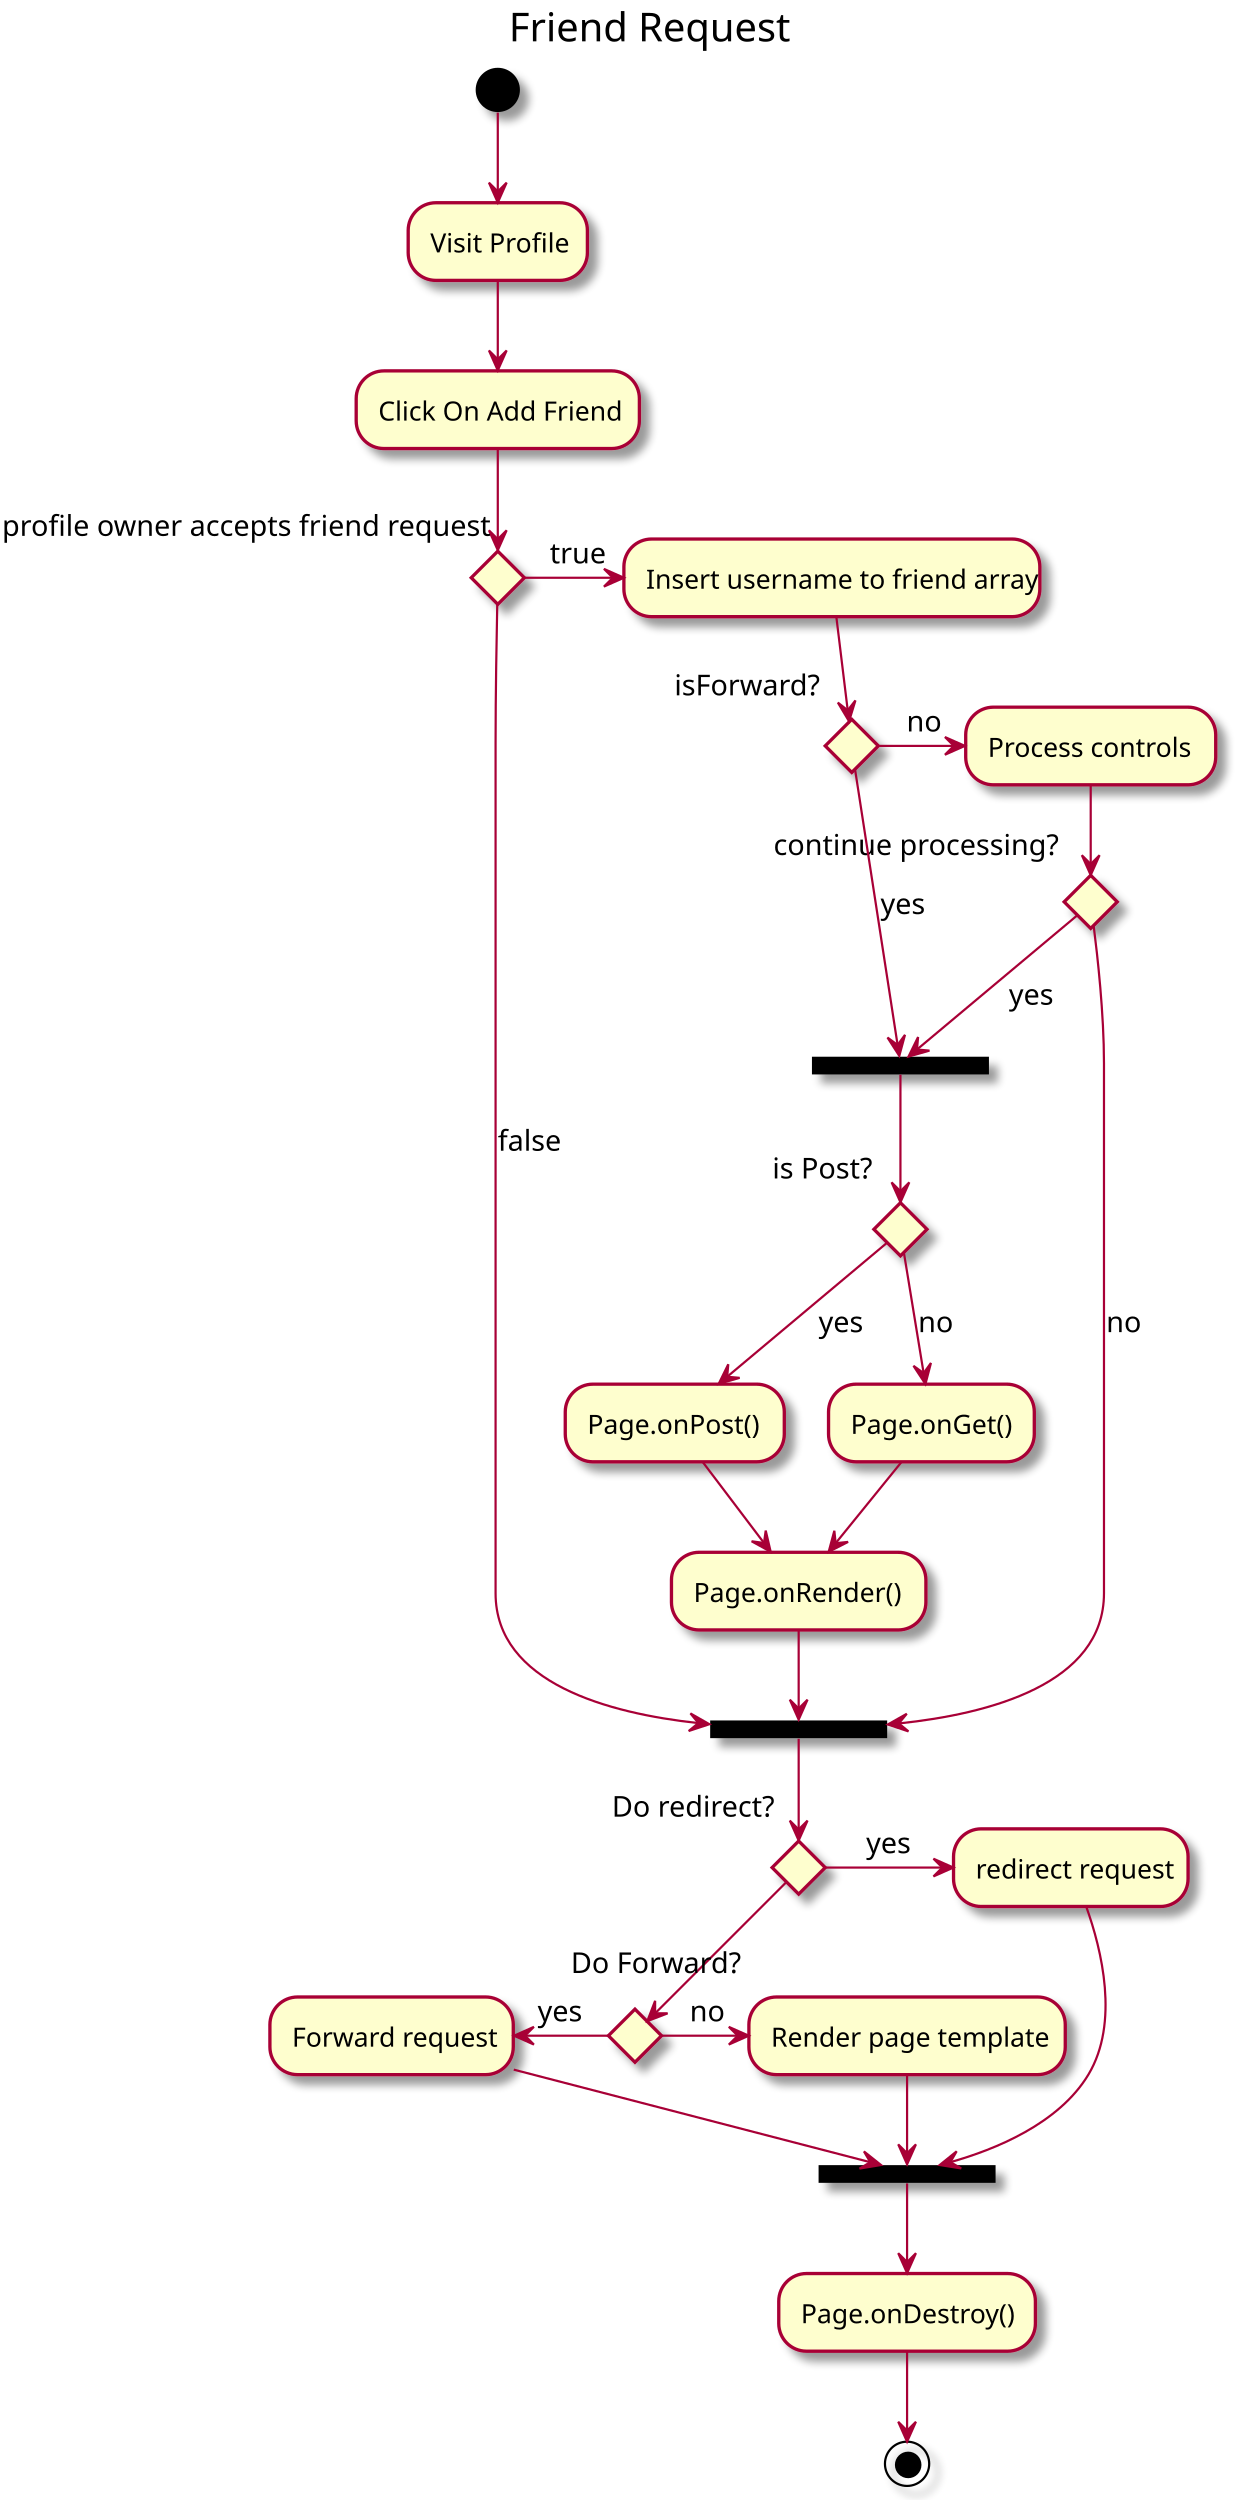
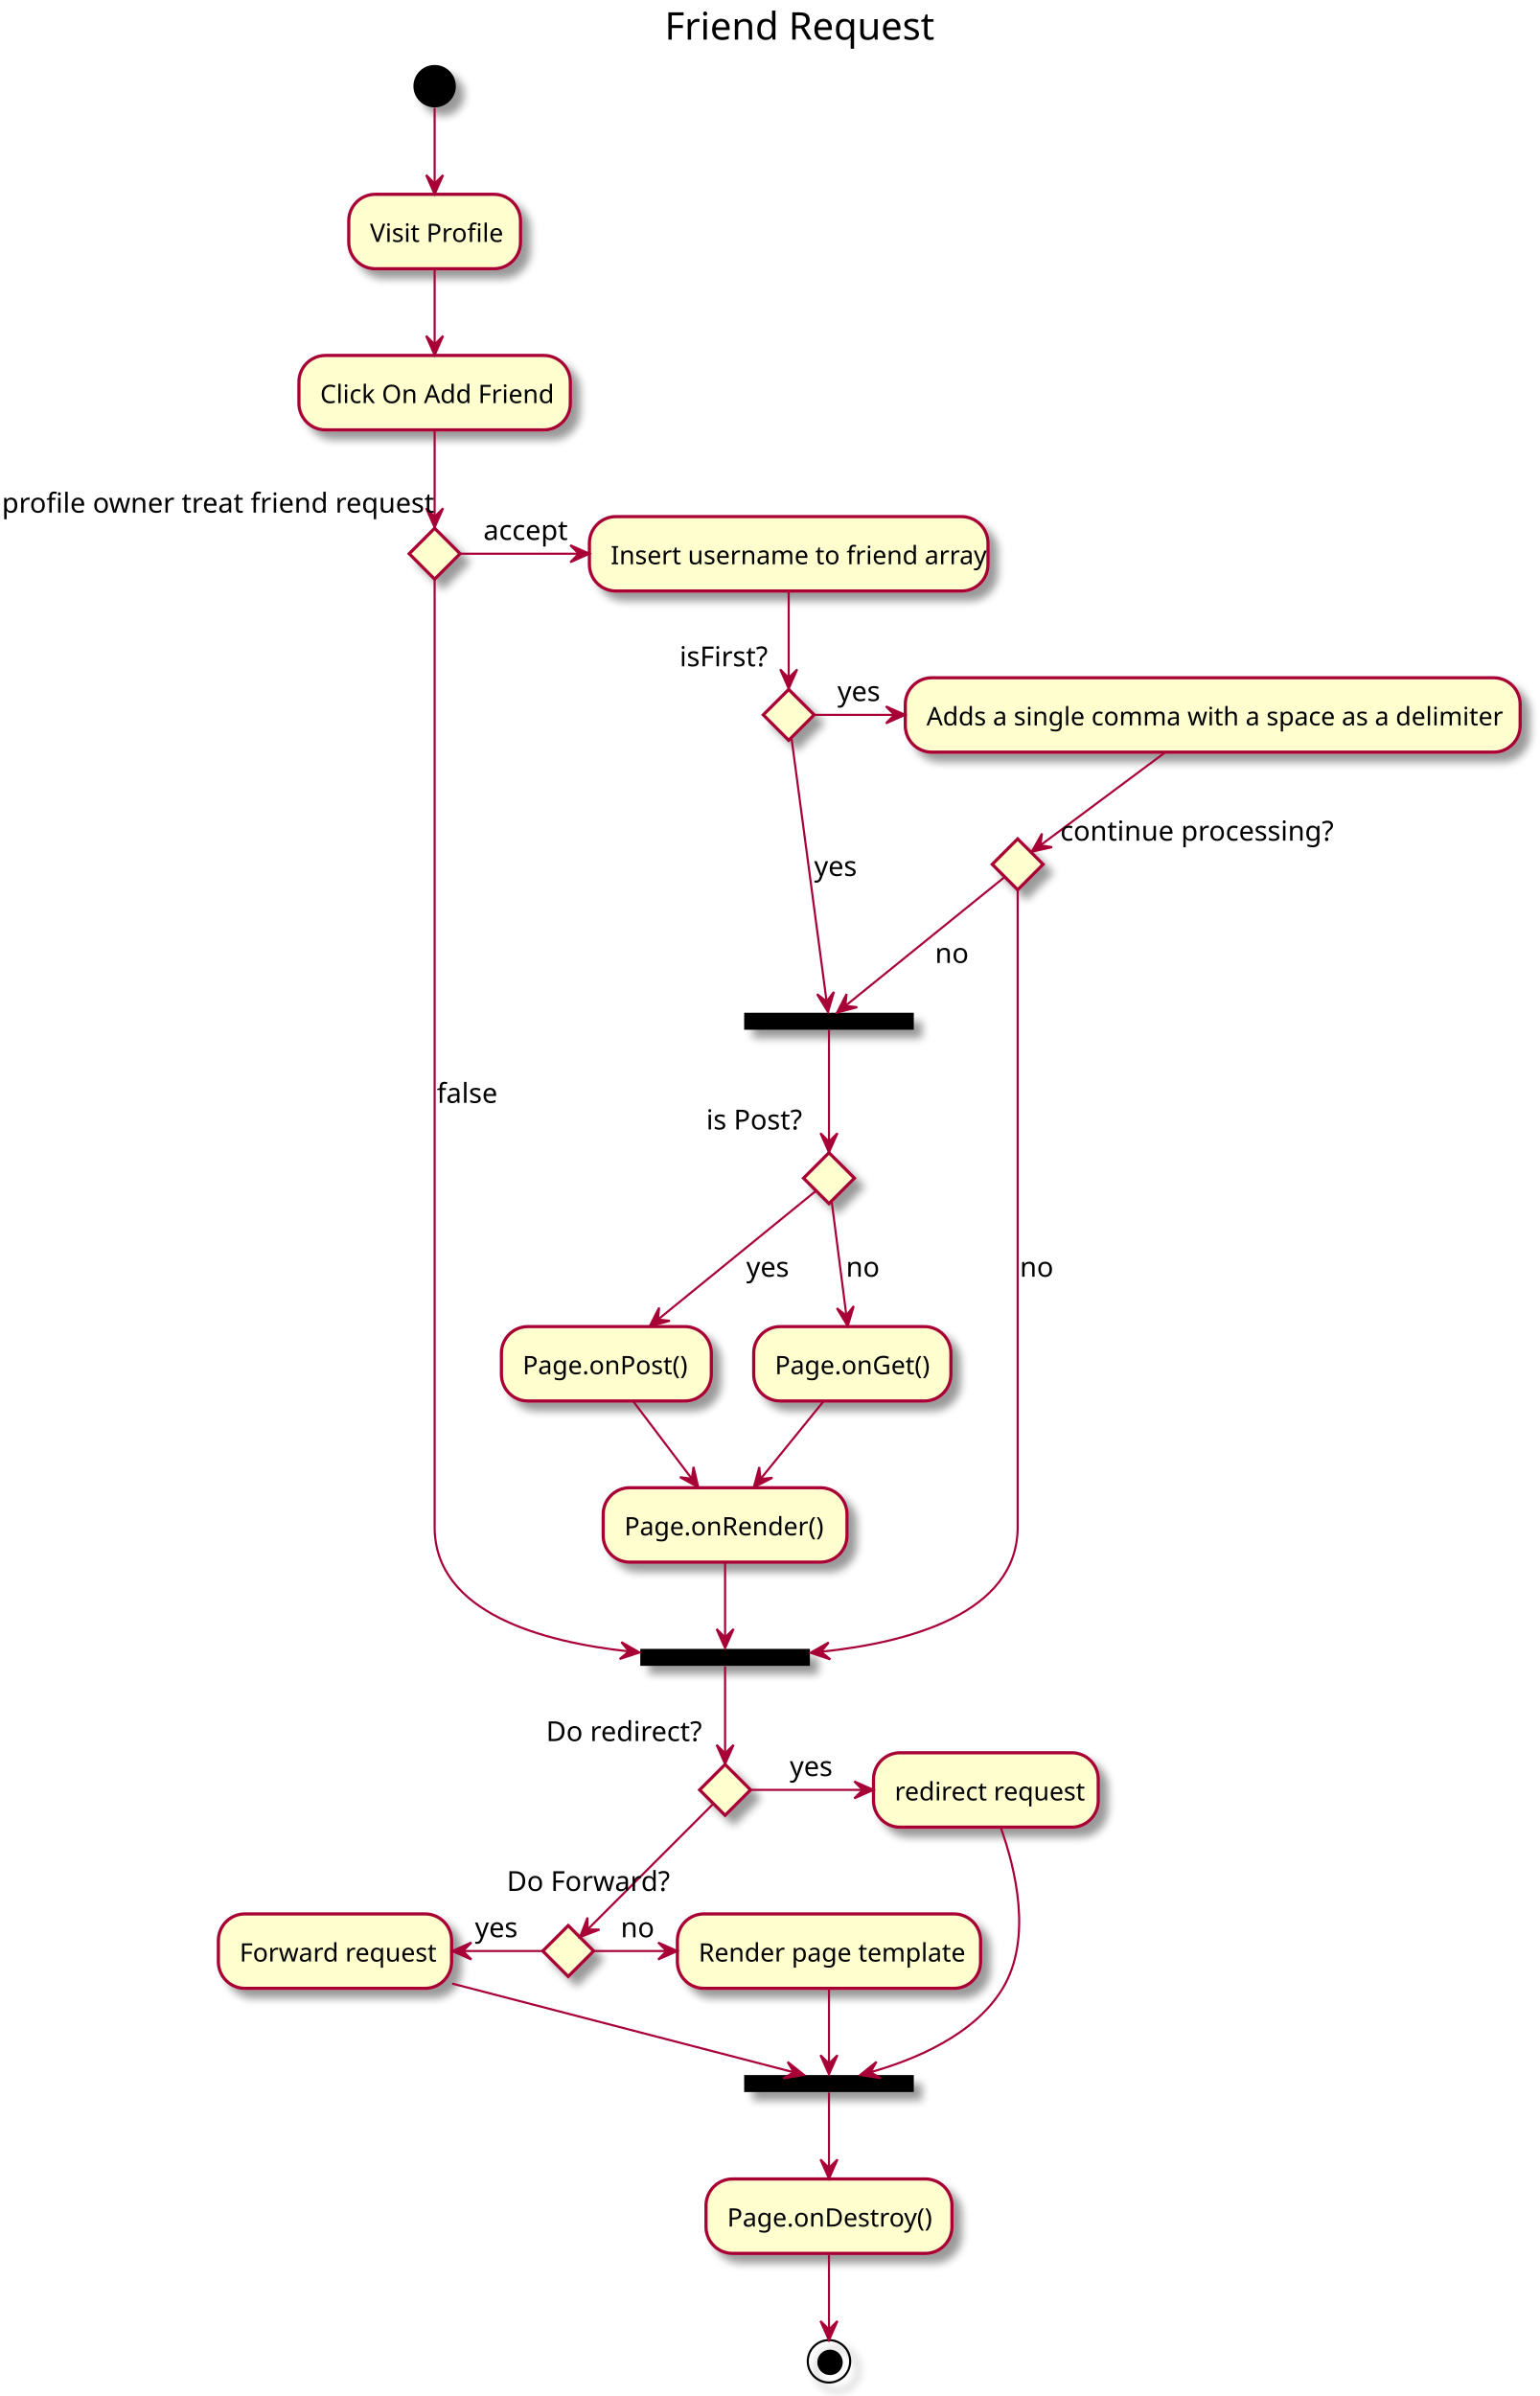
- <svg xmlns="http://www.w3.org/2000/svg" contentScriptType="application/ecmascript" contentStyleType="text/css" height="1130px" preserveAspectRatio="none" style="width:558px;height:1130px;" version="1.1" viewBox="0 0 558 1130" width="558px" zoomAndPan="magnify">
+ <svg xmlns="http://www.w3.org/2000/svg" contentScriptType="application/ecmascript" contentStyleType="text/css" height="1130px" preserveAspectRatio="none" style="width:726px;height:1130px;" version="1.1" viewBox="0 0 726 1130" width="726px" zoomAndPan="magnify">
  <defs>
-     <filter height="300%" id="fciwhmu" width="300%" x="-1" y="-1">
+     <filter height="300%" id="f6nj439" width="300%" x="-1" y="-1">
      <feGaussianBlur result="blurOut" stdDeviation="2.0" />
      <feColorMatrix in="blurOut" result="blurOut2" type="matrix" values="0 0 0 0 0 0 0 0 0 0 0 0 0 0 0 0 0 0 .4 0" />
      <feOffset dx="4.0" dy="4.0" in="blurOut2" result="blurOut3" />
      <feBlend in="SourceGraphic" in2="blurOut3" mode="normal" />
    </filter>
  </defs>
  <g>
-     <text fill="#000000" font-family="sans-serif" font-size="18" lengthAdjust="spacingAndGlyphs" textLength="123" x="230" y="18.686">Friend Request</text>
-     <ellipse cx="225" cy="40.641" fill="#000000" filter="url(#fciwhmu)" rx="10" ry="10" style="stroke: none; stroke-width: 1.0;" />
-     <rect fill="#FEFECE" filter="url(#fciwhmu)" height="35.094" rx="12.5" ry="12.5" style="stroke: #A80036; stroke-width: 1.5;" width="81" x="184.5" y="91.641" />
-     <text fill="#000000" font-family="sans-serif" font-size="12" lengthAdjust="spacingAndGlyphs" textLength="61" x="194.5" y="114.098">Visit Profile</text>
-     <rect fill="#FEFECE" filter="url(#fciwhmu)" height="35.094" rx="12.5" ry="12.5" style="stroke: #A80036; stroke-width: 1.5;" width="128" x="161" y="167.641" />
-     <text fill="#000000" font-family="sans-serif" font-size="12" lengthAdjust="spacingAndGlyphs" textLength="108" x="171" y="190.098">Click On Add Friend</text>
-     <polygon fill="#FEFECE" filter="url(#fciwhmu)" points="225,249.141,237,261.141,225,273.141,213,261.141,225,249.141" style="stroke: #A80036; stroke-width: 1.5;" />
-     <rect fill="#FEFECE" filter="url(#fciwhmu)" height="35.094" rx="12.5" ry="12.5" style="stroke: #A80036; stroke-width: 1.5;" width="188" x="282" y="243.641" />
-     <text fill="#000000" font-family="sans-serif" font-size="12" lengthAdjust="spacingAndGlyphs" textLength="168" x="292" y="266.098">Insert username to friend array</text>
-     <polygon fill="#FEFECE" filter="url(#fciwhmu)" points="385,325.141,397,337.141,385,349.141,373,337.141,385,325.141" style="stroke: #A80036; stroke-width: 1.5;" />
-     <rect fill="#FEFECE" filter="url(#fciwhmu)" height="35.094" rx="12.5" ry="12.5" style="stroke: #A80036; stroke-width: 1.5;" width="113" x="436.5" y="319.641" />
-     <text fill="#000000" font-family="sans-serif" font-size="12" lengthAdjust="spacingAndGlyphs" textLength="93" x="446.5" y="342.098">Process controls</text>
-     <polygon fill="#FEFECE" filter="url(#fciwhmu)" points="493,395.641,505,407.641,493,419.641,481,407.641,493,395.641" style="stroke: #A80036; stroke-width: 1.5;" />
-     <rect fill="#000000" filter="url(#fciwhmu)" height="8" style="stroke: none; stroke-width: 1.0;" width="80" x="367" y="477.641" />
-     <rect fill="#000000" filter="url(#fciwhmu)" height="8" style="stroke: none; stroke-width: 1.0;" width="80" x="321" y="777.641" />
-     <polygon fill="#FEFECE" filter="url(#fciwhmu)" points="407,543.641,419,555.641,407,567.641,395,555.641,407,543.641" style="stroke: #A80036; stroke-width: 1.5;" />
-     <rect fill="#FEFECE" filter="url(#fciwhmu)" height="35.094" rx="12.5" ry="12.5" style="stroke: #A80036; stroke-width: 1.5;" width="99" x="255.5" y="625.641" />
-     <text fill="#000000" font-family="sans-serif" font-size="12" lengthAdjust="spacingAndGlyphs" textLength="79" x="265.5" y="648.098">Page.onPost()</text>
-     <rect fill="#FEFECE" filter="url(#fciwhmu)" height="35.094" rx="12.5" ry="12.5" style="stroke: #A80036; stroke-width: 1.5;" width="115" x="303.5" y="701.641" />
-     <text fill="#000000" font-family="sans-serif" font-size="12" lengthAdjust="spacingAndGlyphs" textLength="95" x="313.5" y="724.098">Page.onRender()</text>
-     <rect fill="#FEFECE" filter="url(#fciwhmu)" height="35.094" rx="12.5" ry="12.5" style="stroke: #A80036; stroke-width: 1.5;" width="93" x="374.5" y="625.641" />
-     <text fill="#000000" font-family="sans-serif" font-size="12" lengthAdjust="spacingAndGlyphs" textLength="73" x="384.5" y="648.098">Page.onGet()</text>
-     <polygon fill="#FEFECE" filter="url(#fciwhmu)" points="361,832.141,373,844.141,361,856.141,349,844.141,361,832.141" style="stroke: #A80036; stroke-width: 1.5;" />
-     <rect fill="#FEFECE" filter="url(#fciwhmu)" height="35.094" rx="12.5" ry="12.5" style="stroke: #A80036; stroke-width: 1.5;" width="106" x="431" y="826.641" />
-     <text fill="#000000" font-family="sans-serif" font-size="12" lengthAdjust="spacingAndGlyphs" textLength="86" x="441" y="849.098">redirect request</text>
-     <rect fill="#000000" filter="url(#fciwhmu)" height="8" style="stroke: none; stroke-width: 1.0;" width="80" x="370" y="978.641" />
-     <polygon fill="#FEFECE" filter="url(#fciwhmu)" points="287,908.141,299,920.141,287,932.141,275,920.141,287,908.141" style="stroke: #A80036; stroke-width: 1.5;" />
-     <rect fill="#FEFECE" filter="url(#fciwhmu)" height="35.094" rx="12.5" ry="12.5" style="stroke: #A80036; stroke-width: 1.5;" width="110" x="122" y="902.641" />
-     <text fill="#000000" font-family="sans-serif" font-size="12" lengthAdjust="spacingAndGlyphs" textLength="90" x="132" y="925.098">Forward request</text>
-     <rect fill="#FEFECE" filter="url(#fciwhmu)" height="35.094" rx="12.5" ry="12.5" style="stroke: #A80036; stroke-width: 1.5;" width="143" x="338.5" y="902.641" />
-     <text fill="#000000" font-family="sans-serif" font-size="12" lengthAdjust="spacingAndGlyphs" textLength="123" x="348.5" y="925.098">Render page template</text>
-     <rect fill="#FEFECE" filter="url(#fciwhmu)" height="35.094" rx="12.5" ry="12.5" style="stroke: #A80036; stroke-width: 1.5;" width="116" x="352" y="1027.641" />
-     <text fill="#000000" font-family="sans-serif" font-size="12" lengthAdjust="spacingAndGlyphs" textLength="96" x="362" y="1050.098">Page.onDestroy()</text>
-     <ellipse cx="410" cy="1113.641" fill="none" filter="url(#fciwhmu)" rx="10" ry="10" style="stroke: #000000; stroke-width: 1.0;" />
-     <ellipse cx="410.5" cy="1114.141" fill="#000000" rx="6" ry="6" style="stroke: none; stroke-width: 1.0;" />
-     <path d="M225,50.891 C225,60.071 225,74.481 225,86.541 " fill="none" style="stroke: #A80036; stroke-width: 1.0;" />
-     <polygon fill="#A80036" points="225,91.551,229,82.551,225,86.551,221,82.551,225,91.551" style="stroke: #A80036; stroke-width: 1.0;" />
-     <path d="M225,126.933 C225,137.435 225,151.07 225,162.395 " fill="none" style="stroke: #A80036; stroke-width: 1.0;" />
-     <polygon fill="#A80036" points="225,167.416,229,158.416,225,162.416,221,158.416,225,167.416" style="stroke: #A80036; stroke-width: 1.0;" />
-     <path d="M225,202.933 C225,215.062 225,231.371 225,243.472 " fill="none" style="stroke: #A80036; stroke-width: 1.0;" />
-     <polygon fill="#A80036" points="225,248.705,229,239.705,225,243.705,221,239.705,225,248.705" style="stroke: #A80036; stroke-width: 1.0;" />
-     <text fill="#000000" font-family="sans-serif" font-size="13" lengthAdjust="spacingAndGlyphs" textLength="204" x="0.919" y="242.211">profile owner accepts friend request</text>
-     <path d="M237.102,261.141 C246.596,261.141 260.811,261.141 276.578,261.141 " fill="none" style="stroke: #A80036; stroke-width: 1.0;" />
-     <polygon fill="#A80036" points="281.98,261.141,272.98,257.141,276.98,261.141,272.98,265.141,281.98,261.141" style="stroke: #A80036; stroke-width: 1.0;" />
-     <text fill="#000000" font-family="sans-serif" font-size="13" lengthAdjust="spacingAndGlyphs" textLength="22" x="248.5" y="254.636">true</text>
-     <path d="M378.042,278.933 C379.571,291.506 381.647,308.57 383.132,320.782 " fill="none" style="stroke: #A80036; stroke-width: 1.0;" />
-     <polygon fill="#A80036" points="383.769,326.019,386.652,316.601,383.165,321.055,378.711,317.568,383.769,326.019" style="stroke: #A80036; stroke-width: 1.0;" />
-     <text fill="#000000" font-family="sans-serif" font-size="13" lengthAdjust="spacingAndGlyphs" textLength="63" x="304.813" y="314.277">isForward?</text>
-     <path d="M397.389,337.141 C405.998,337.141 418.187,337.141 430.99,337.141 " fill="none" style="stroke: #A80036; stroke-width: 1.0;" />
-     <polygon fill="#A80036" points="436.114,337.141,427.114,333.141,431.114,337.141,427.114,341.141,436.114,337.141" style="stroke: #A80036; stroke-width: 1.0;" />
-     <text fill="#000000" font-family="sans-serif" font-size="13" lengthAdjust="spacingAndGlyphs" textLength="14" x="409.75" y="330.636">no</text>
-     <path d="M493,354.723 C493,365.513 493,379.524 493,390.271 " fill="none" style="stroke: #A80036; stroke-width: 1.0;" />
-     <polygon fill="#A80036" points="493,395.559,497,386.559,493,390.559,489,386.559,493,395.559" style="stroke: #A80036; stroke-width: 1.0;" />
-     <text fill="#000000" font-family="sans-serif" font-size="13" lengthAdjust="spacingAndGlyphs" textLength="123" x="349.628" y="386.46">continue processing?</text>
-     <path d="M486.815,413.819 C471.466,426.669 431.654,460.001 414.761,474.143 " fill="none" style="stroke: #A80036; stroke-width: 1.0;" />
-     <polygon fill="#A80036" points="410.644,477.59,420.112,474.878,414.477,474.379,414.976,468.744,410.644,477.59" style="stroke: #A80036; stroke-width: 1.0;" />
-     <text fill="#000000" font-family="sans-serif" font-size="13" lengthAdjust="spacingAndGlyphs" textLength="21" x="456" y="454.136">yes</text>
-     <path d="M494.332,418.402 C496.099,432.226 499,458.314 499,480.641 C499,480.641 499,480.641 499,720.141 C499,761.324 446.81,774.735 406.621,778.957 " fill="none" style="stroke: #A80036; stroke-width: 1.0;" />
-     <polygon fill="#A80036" points="401.286,779.472,410.628,782.589,406.263,778.992,409.861,774.626,401.286,779.472" style="stroke: #A80036; stroke-width: 1.0;" />
-     <text fill="#000000" font-family="sans-serif" font-size="13" lengthAdjust="spacingAndGlyphs" textLength="14" x="500" y="602.136">no</text>
-     <path d="M386.512,347.936 C390.61,374.481 401.879,447.47 405.707,472.268 " fill="none" style="stroke: #A80036; stroke-width: 1.0;" />
-     <polygon fill="#A80036" points="406.477,477.255,409.057,467.75,405.714,472.313,401.151,468.97,406.477,477.255" style="stroke: #A80036; stroke-width: 1.0;" />
-     <text fill="#000000" font-family="sans-serif" font-size="13" lengthAdjust="spacingAndGlyphs" textLength="21" x="398" y="413.136">yes</text>
-     <path d="M407,485.735 C407,494.663 407,520.942 407,538.344 " fill="none" style="stroke: #A80036; stroke-width: 1.0;" />
-     <polygon fill="#A80036" points="407,543.431,411,534.431,407,538.431,403,534.431,407,543.431" style="stroke: #A80036; stroke-width: 1.0;" />
-     <text fill="#000000" font-family="sans-serif" font-size="13" lengthAdjust="spacingAndGlyphs" textLength="48" x="349.1" y="532.662">is Post?</text>
-     <path d="M400.925,561.733 C387.059,573.356 352.458,602.36 328.835,622.161 " fill="none" style="stroke: #A80036; stroke-width: 1.0;" />
-     <polygon fill="#A80036" points="324.852,625.5,334.32,622.786,328.685,622.288,329.182,616.654,324.852,625.5" style="stroke: #A80036; stroke-width: 1.0;" />
-     <text fill="#000000" font-family="sans-serif" font-size="13" lengthAdjust="spacingAndGlyphs" textLength="21" x="370" y="602.136">yes</text>
-     <path d="M317.707,660.933 C325.87,671.719 336.533,685.81 345.234,697.308 " fill="none" style="stroke: #A80036; stroke-width: 1.0;" />
-     <polygon fill="#A80036" points="348.343,701.416,346.102,691.825,345.326,697.428,339.723,696.653,348.343,701.416" style="stroke: #A80036; stroke-width: 1.0;" />
-     <path d="M361,736.673 C361,748.153 361,762.977 361,772.144 " fill="none" style="stroke: #A80036; stroke-width: 1.0;" />
-     <polygon fill="#A80036" points="361,777.259,365,768.259,361,772.259,357,768.259,361,777.259" style="stroke: #A80036; stroke-width: 1.0;" />
-     <path d="M408.552,566.118 C410.681,579.12 414.57,602.871 417.436,620.377 " fill="none" style="stroke: #A80036; stroke-width: 1.0;" />
-     <polygon fill="#A80036" points="418.29,625.591,420.785,616.063,417.483,620.656,412.89,617.354,418.29,625.591" style="stroke: #A80036; stroke-width: 1.0;" />
-     <text fill="#000000" font-family="sans-serif" font-size="13" lengthAdjust="spacingAndGlyphs" textLength="14" x="415" y="602.136">no</text>
-     <path d="M407.385,660.933 C398.64,671.719 387.215,685.81 377.892,697.308 " fill="none" style="stroke: #A80036; stroke-width: 1.0;" />
-     <polygon fill="#A80036" points="374.561,701.416,383.337,696.944,377.71,697.532,377.123,691.906,374.561,701.416" style="stroke: #A80036; stroke-width: 1.0;" />
-     <path d="M224.763,272.925 C224.467,287.332 224,313.656 224,336.141 C224,336.141 224,336.141 224,720.141 C224,760.95 275.497,774.46 315.345,778.806 " fill="none" style="stroke: #A80036; stroke-width: 1.0;" />
-     <polygon fill="#A80036" points="320.636,779.338,312.08,774.46,315.661,778.839,311.282,782.42,320.636,779.338" style="stroke: #A80036; stroke-width: 1.0;" />
-     <text fill="#000000" font-family="sans-serif" font-size="13" lengthAdjust="spacingAndGlyphs" textLength="27" x="225" y="520.136">false</text>
-     <path d="M361,785.894 C361,793.434 361,812.537 361,826.612 " fill="none" style="stroke: #A80036; stroke-width: 1.0;" />
-     <polygon fill="#A80036" points="361,831.912,365,822.912,361,826.912,357,822.912,361,831.912" style="stroke: #A80036; stroke-width: 1.0;" />
-     <text fill="#000000" font-family="sans-serif" font-size="13" lengthAdjust="spacingAndGlyphs" textLength="70" x="276.562" y="821.135">Do redirect?</text>
-     <path d="M373.243,844.141 C385.735,844.141 406.052,844.141 425.895,844.141 " fill="none" style="stroke: #A80036; stroke-width: 1.0;" />
-     <polygon fill="#A80036" points="430.925,844.141,421.925,840.141,425.925,844.141,421.925,848.141,430.925,844.141" style="stroke: #A80036; stroke-width: 1.0;" />
-     <text fill="#000000" font-family="sans-serif" font-size="13" lengthAdjust="spacingAndGlyphs" textLength="21" x="391.5" y="837.636">yes</text>
-     <path d="M490.99,861.83 C498.02,881.44 505.986,914.264 492,937.641 C478.599,960.04 449.453,971.692 429.773,977.24 " fill="none" style="stroke: #A80036; stroke-width: 1.0;" />
-     <polygon fill="#A80036" points="424.742,978.585,434.47,980.124,429.572,977.293,432.403,972.396,424.742,978.585" style="stroke: #A80036; stroke-width: 1.0;" />
-     <path d="M355.193,850.948 C342.378,863.763 311.59,894.551 296.151,909.99 " fill="none" style="stroke: #A80036; stroke-width: 1.0;" />
-     <polygon fill="#A80036" points="292.577,913.564,301.769,910.028,296.113,910.028,296.113,904.371,292.577,913.564" style="stroke: #A80036; stroke-width: 1.0;" />
-     <text fill="#000000" font-family="sans-serif" font-size="13" lengthAdjust="spacingAndGlyphs" textLength="73" x="258.027" y="891.802">Do Forward?</text>
-     <path d="M237.58,920.141 C251.809,920.141 265.535,920.141 274.895,920.141 " fill="none" style="stroke: #A80036; stroke-width: 1.0;" />
-     <polygon fill="#A80036" points="232.322,920.141,241.322,924.141,237.322,920.141,241.322,916.141,232.322,920.141" style="stroke: #A80036; stroke-width: 1.0;" />
-     <text fill="#000000" font-family="sans-serif" font-size="13" lengthAdjust="spacingAndGlyphs" textLength="21" x="243" y="913.636">yes</text>
-     <path d="M232.218,935.479 C284.591,949.078 360.063,968.675 393.258,977.294 " fill="none" style="stroke: #A80036; stroke-width: 1.0;" />
-     <polygon fill="#A80036" points="398.213,978.58,390.506,972.448,393.373,977.324,388.497,980.191,398.213,978.58" style="stroke: #A80036; stroke-width: 1.0;" />
-     <path d="M299.243,920.141 C307.773,920.141 319.95,920.141 333.134,920.141 " fill="none" style="stroke: #A80036; stroke-width: 1.0;" />
-     <polygon fill="#A80036" points="338.431,920.141,329.431,916.141,333.431,920.141,329.431,924.141,338.431,920.141" style="stroke: #A80036; stroke-width: 1.0;" />
-     <text fill="#000000" font-family="sans-serif" font-size="13" lengthAdjust="spacingAndGlyphs" textLength="14" x="311.75" y="913.636">no</text>
-     <path d="M410,937.673 C410,949.153 410,963.977 410,973.144 " fill="none" style="stroke: #A80036; stroke-width: 1.0;" />
-     <polygon fill="#A80036" points="410,978.259,414,969.259,410,973.259,406,969.259,410,978.259" style="stroke: #A80036; stroke-width: 1.0;" />
-     <path d="M410,986.894 C410,993.524 410,1009.094 410,1022.325 " fill="none" style="stroke: #A80036; stroke-width: 1.0;" />
-     <polygon fill="#A80036" points="410,1027.444,414,1018.443,410,1022.443,406,1018.443,410,1027.444" style="stroke: #A80036; stroke-width: 1.0;" />
-     <path d="M410,1062.921 C410,1073.93 410,1088.162 410,1098.577 " fill="none" style="stroke: #A80036; stroke-width: 1.0;" />
-     <polygon fill="#A80036" points="410,1103.638,414,1094.638,410,1098.638,406,1094.638,410,1103.638" style="stroke: #A80036; stroke-width: 1.0;" />
+     <text fill="#000000" font-family="sans-serif" font-size="18" lengthAdjust="spacingAndGlyphs" textLength="123" x="313.5" y="18.686">Friend Request</text>
+     <ellipse cx="205" cy="40.641" fill="#000000" filter="url(#f6nj439)" rx="10" ry="10" style="stroke: none; stroke-width: 1.0;" />
+     <rect fill="#FEFECE" filter="url(#f6nj439)" height="35.094" rx="12.5" ry="12.5" style="stroke: #A80036; stroke-width: 1.5;" width="81" x="164.5" y="91.641" />
+     <text fill="#000000" font-family="sans-serif" font-size="12" lengthAdjust="spacingAndGlyphs" textLength="61" x="174.5" y="114.098">Visit Profile</text>
+     <rect fill="#FEFECE" filter="url(#f6nj439)" height="35.094" rx="12.5" ry="12.5" style="stroke: #A80036; stroke-width: 1.5;" width="128" x="141" y="167.641" />
+     <text fill="#000000" font-family="sans-serif" font-size="12" lengthAdjust="spacingAndGlyphs" textLength="108" x="151" y="190.098">Click On Add Friend</text>
+     <polygon fill="#FEFECE" filter="url(#f6nj439)" points="205,249.141,217,261.141,205,273.141,193,261.141,205,249.141" style="stroke: #A80036; stroke-width: 1.5;" />
+     <rect fill="#FEFECE" filter="url(#f6nj439)" height="35.094" rx="12.5" ry="12.5" style="stroke: #A80036; stroke-width: 1.5;" width="188" x="278" y="243.641" />
+     <text fill="#000000" font-family="sans-serif" font-size="12" lengthAdjust="spacingAndGlyphs" textLength="168" x="288" y="266.098">Insert username to friend array</text>
+     <polygon fill="#FEFECE" filter="url(#f6nj439)" points="372,325.141,384,337.141,372,349.141,360,337.141,372,325.141" style="stroke: #A80036; stroke-width: 1.5;" />
+     <rect fill="#FEFECE" filter="url(#f6nj439)" height="35.094" rx="12.5" ry="12.5" style="stroke: #A80036; stroke-width: 1.5;" width="290" x="427" y="319.641" />
+     <text fill="#000000" font-family="sans-serif" font-size="12" lengthAdjust="spacingAndGlyphs" textLength="270" x="437" y="342.098">Adds a single comma with a space as a delimiter</text>
+     <polygon fill="#FEFECE" filter="url(#f6nj439)" points="480,395.641,492,407.641,480,419.641,468,407.641,480,395.641" style="stroke: #A80036; stroke-width: 1.5;" />
+     <rect fill="#000000" filter="url(#f6nj439)" height="8" style="stroke: none; stroke-width: 1.0;" width="80" x="351" y="477.641" />
+     <rect fill="#000000" filter="url(#f6nj439)" height="8" style="stroke: none; stroke-width: 1.0;" width="80" x="302" y="777.641" />
+     <polygon fill="#FEFECE" filter="url(#f6nj439)" points="391,543.641,403,555.641,391,567.641,379,555.641,391,543.641" style="stroke: #A80036; stroke-width: 1.5;" />
+     <rect fill="#FEFECE" filter="url(#f6nj439)" height="35.094" rx="12.5" ry="12.5" style="stroke: #A80036; stroke-width: 1.5;" width="99" x="236.5" y="625.641" />
+     <text fill="#000000" font-family="sans-serif" font-size="12" lengthAdjust="spacingAndGlyphs" textLength="79" x="246.5" y="648.098">Page.onPost()</text>
+     <rect fill="#FEFECE" filter="url(#f6nj439)" height="35.094" rx="12.5" ry="12.5" style="stroke: #A80036; stroke-width: 1.5;" width="115" x="284.5" y="701.641" />
+     <text fill="#000000" font-family="sans-serif" font-size="12" lengthAdjust="spacingAndGlyphs" textLength="95" x="294.5" y="724.098">Page.onRender()</text>
+     <rect fill="#FEFECE" filter="url(#f6nj439)" height="35.094" rx="12.5" ry="12.5" style="stroke: #A80036; stroke-width: 1.5;" width="93" x="355.5" y="625.641" />
+     <text fill="#000000" font-family="sans-serif" font-size="12" lengthAdjust="spacingAndGlyphs" textLength="73" x="365.5" y="648.098">Page.onGet()</text>
+     <polygon fill="#FEFECE" filter="url(#f6nj439)" points="342,832.141,354,844.141,342,856.141,330,844.141,342,832.141" style="stroke: #A80036; stroke-width: 1.5;" />
+     <rect fill="#FEFECE" filter="url(#f6nj439)" height="35.094" rx="12.5" ry="12.5" style="stroke: #A80036; stroke-width: 1.5;" width="106" x="412" y="826.641" />
+     <text fill="#000000" font-family="sans-serif" font-size="12" lengthAdjust="spacingAndGlyphs" textLength="86" x="422" y="849.098">redirect request</text>
+     <rect fill="#000000" filter="url(#f6nj439)" height="8" style="stroke: none; stroke-width: 1.0;" width="80" x="351" y="978.641" />
+     <polygon fill="#FEFECE" filter="url(#f6nj439)" points="268,908.141,280,920.141,268,932.141,256,920.141,268,908.141" style="stroke: #A80036; stroke-width: 1.5;" />
+     <rect fill="#FEFECE" filter="url(#f6nj439)" height="35.094" rx="12.5" ry="12.5" style="stroke: #A80036; stroke-width: 1.5;" width="110" x="103" y="902.641" />
+     <text fill="#000000" font-family="sans-serif" font-size="12" lengthAdjust="spacingAndGlyphs" textLength="90" x="113" y="925.098">Forward request</text>
+     <rect fill="#FEFECE" filter="url(#f6nj439)" height="35.094" rx="12.5" ry="12.5" style="stroke: #A80036; stroke-width: 1.5;" width="143" x="319.5" y="902.641" />
+     <text fill="#000000" font-family="sans-serif" font-size="12" lengthAdjust="spacingAndGlyphs" textLength="123" x="329.5" y="925.098">Render page template</text>
+     <rect fill="#FEFECE" filter="url(#f6nj439)" height="35.094" rx="12.5" ry="12.5" style="stroke: #A80036; stroke-width: 1.5;" width="116" x="333" y="1027.641" />
+     <text fill="#000000" font-family="sans-serif" font-size="12" lengthAdjust="spacingAndGlyphs" textLength="96" x="343" y="1050.098">Page.onDestroy()</text>
+     <ellipse cx="391" cy="1113.641" fill="none" filter="url(#f6nj439)" rx="10" ry="10" style="stroke: #000000; stroke-width: 1.0;" />
+     <ellipse cx="391.5" cy="1114.141" fill="#000000" rx="6" ry="6" style="stroke: none; stroke-width: 1.0;" />
+     <path d="M205,50.891 C205,60.071 205,74.481 205,86.541 " fill="none" style="stroke: #A80036; stroke-width: 1.0;" />
+     <polygon fill="#A80036" points="205,91.551,209,82.551,205,86.551,201,82.551,205,91.551" style="stroke: #A80036; stroke-width: 1.0;" />
+     <path d="M205,126.933 C205,137.435 205,151.07 205,162.395 " fill="none" style="stroke: #A80036; stroke-width: 1.0;" />
+     <polygon fill="#A80036" points="205,167.416,209,158.416,205,162.416,201,158.416,205,167.416" style="stroke: #A80036; stroke-width: 1.0;" />
+     <path d="M205,202.933 C205,215.062 205,231.371 205,243.472 " fill="none" style="stroke: #A80036; stroke-width: 1.0;" />
+     <polygon fill="#A80036" points="205,248.705,209,239.705,205,243.705,201,239.705,205,248.705" style="stroke: #A80036; stroke-width: 1.0;" />
+     <text fill="#000000" font-family="sans-serif" font-size="13" lengthAdjust="spacingAndGlyphs" textLength="184" x="0.875" y="241.768">profile owner treat friend request</text>
+     <path d="M217.01,261.141 C229.526,261.141 250.417,261.141 272.872,261.141 " fill="none" style="stroke: #A80036; stroke-width: 1.0;" />
+     <polygon fill="#A80036" points="277.991,261.141,268.991,257.141,272.991,261.141,268.991,265.141,277.991,261.141" style="stroke: #A80036; stroke-width: 1.0;" />
+     <text fill="#000000" font-family="sans-serif" font-size="13" lengthAdjust="spacingAndGlyphs" textLength="39" x="228" y="254.636">accept</text>
+     <path d="M372,278.933 C372,291.062 372,307.371 372,319.472 " fill="none" style="stroke: #A80036; stroke-width: 1.0;" />
+     <polygon fill="#A80036" points="372,324.705,376,315.705,372,319.705,368,315.705,372,324.705" style="stroke: #A80036; stroke-width: 1.0;" />
+     <text fill="#000000" font-family="sans-serif" font-size="13" lengthAdjust="spacingAndGlyphs" textLength="43" x="320.534" y="314.222">isFirst?</text>
+     <path d="M384.21,337.141 C393.125,337.141 406.295,337.141 421.597,337.141 " fill="none" style="stroke: #A80036; stroke-width: 1.0;" />
+     <polygon fill="#A80036" points="426.865,337.141,417.865,333.141,421.865,337.141,417.865,341.141,426.865,337.141" style="stroke: #A80036; stroke-width: 1.0;" />
+     <text fill="#000000" font-family="sans-serif" font-size="13" lengthAdjust="spacingAndGlyphs" textLength="21" x="395" y="330.636">yes</text>
+     <path d="M549.729,354.723 C531.03,368.646 505.127,387.932 490.735,398.648 " fill="none" style="stroke: #A80036; stroke-width: 1.0;" />
+     <polygon fill="#A80036" points="486.658,401.684,496.265,399.515,490.668,398.697,491.486,393.099,486.658,401.684" style="stroke: #A80036; stroke-width: 1.0;" />
+     <text fill="#000000" font-family="sans-serif" font-size="13" lengthAdjust="spacingAndGlyphs" textLength="123" x="500.077" y="396.466">continue processing?</text>
+     <path d="M473.883,413.59 C458.231,426.252 416.729,459.827 399.102,474.087 " fill="none" style="stroke: #A80036; stroke-width: 1.0;" />
+     <polygon fill="#A80036" points="394.805,477.563,404.317,475.01,398.692,474.417,399.285,468.792,394.805,477.563" style="stroke: #A80036; stroke-width: 1.0;" />
+     <text fill="#000000" font-family="sans-serif" font-size="13" lengthAdjust="spacingAndGlyphs" textLength="14" x="441" y="454.136">no</text>
+     <path d="M480,419.865 C480,434.03 480,459.141 480,480.641 C480,480.641 480,480.641 480,720.141 C480,761.324 427.81,774.735 387.621,778.957 " fill="none" style="stroke: #A80036; stroke-width: 1.0;" />
+     <polygon fill="#A80036" points="382.286,779.472,391.628,782.589,387.263,778.992,390.861,774.626,382.286,779.472" style="stroke: #A80036; stroke-width: 1.0;" />
+     <text fill="#000000" font-family="sans-serif" font-size="13" lengthAdjust="spacingAndGlyphs" textLength="14" x="481" y="602.136">no</text>
+     <path d="M373.306,347.936 C376.845,374.481 386.577,447.47 389.884,472.268 " fill="none" style="stroke: #A80036; stroke-width: 1.0;" />
+     <polygon fill="#A80036" points="390.548,477.255,393.322,467.805,389.887,472.299,385.392,468.863,390.548,477.255" style="stroke: #A80036; stroke-width: 1.0;" />
+     <text fill="#000000" font-family="sans-serif" font-size="13" lengthAdjust="spacingAndGlyphs" textLength="21" x="384" y="413.136">yes</text>
+     <path d="M391,485.735 C391,494.663 391,520.942 391,538.344 " fill="none" style="stroke: #A80036; stroke-width: 1.0;" />
+     <polygon fill="#A80036" points="391,543.431,395,534.431,391,538.431,387,534.431,391,543.431" style="stroke: #A80036; stroke-width: 1.0;" />
+     <text fill="#000000" font-family="sans-serif" font-size="13" lengthAdjust="spacingAndGlyphs" textLength="48" x="333.1" y="532.662">is Post?</text>
+     <path d="M384.746,561.733 C370.473,573.356 334.853,602.36 310.536,622.161 " fill="none" style="stroke: #A80036; stroke-width: 1.0;" />
+     <polygon fill="#A80036" points="306.436,625.5,315.941,622.918,310.313,622.342,310.889,616.715,306.436,625.5" style="stroke: #A80036; stroke-width: 1.0;" />
+     <text fill="#000000" font-family="sans-serif" font-size="13" lengthAdjust="spacingAndGlyphs" textLength="21" x="352" y="602.136">yes</text>
+     <path d="M298.707,660.933 C306.87,671.719 317.533,685.81 326.234,697.308 " fill="none" style="stroke: #A80036; stroke-width: 1.0;" />
+     <polygon fill="#A80036" points="329.343,701.416,327.102,691.825,326.326,697.428,320.723,696.653,329.343,701.416" style="stroke: #A80036; stroke-width: 1.0;" />
+     <path d="M342,736.673 C342,748.153 342,762.977 342,772.144 " fill="none" style="stroke: #A80036; stroke-width: 1.0;" />
+     <polygon fill="#A80036" points="342,777.259,346,768.259,342,772.259,338,768.259,342,777.259" style="stroke: #A80036; stroke-width: 1.0;" />
+     <path d="M392.262,566.449 C393.939,579.487 396.951,602.899 399.183,620.244 " fill="none" style="stroke: #A80036; stroke-width: 1.0;" />
+     <polygon fill="#A80036" points="399.848,625.415,402.666,615.977,399.209,620.456,394.731,616.999,399.848,625.415" style="stroke: #A80036; stroke-width: 1.0;" />
+     <text fill="#000000" font-family="sans-serif" font-size="13" lengthAdjust="spacingAndGlyphs" textLength="14" x="399" y="602.136">no</text>
+     <path d="M388.385,660.933 C379.64,671.719 368.215,685.81 358.892,697.308 " fill="none" style="stroke: #A80036; stroke-width: 1.0;" />
+     <polygon fill="#A80036" points="355.561,701.416,364.337,696.944,358.71,697.532,358.123,691.906,355.561,701.416" style="stroke: #A80036; stroke-width: 1.0;" />
+     <path d="M205,273.174 C205,287.634 205,313.787 205,336.141 C205,336.141 205,336.141 205,720.141 C205,760.95 256.497,774.46 296.345,778.806 " fill="none" style="stroke: #A80036; stroke-width: 1.0;" />
+     <polygon fill="#A80036" points="301.636,779.338,293.08,774.46,296.661,778.839,292.282,782.42,301.636,779.338" style="stroke: #A80036; stroke-width: 1.0;" />
+     <text fill="#000000" font-family="sans-serif" font-size="13" lengthAdjust="spacingAndGlyphs" textLength="27" x="206" y="520.136">false</text>
+     <path d="M342,785.894 C342,793.434 342,812.537 342,826.612 " fill="none" style="stroke: #A80036; stroke-width: 1.0;" />
+     <polygon fill="#A80036" points="342,831.912,346,822.912,342,826.912,338,822.912,342,831.912" style="stroke: #A80036; stroke-width: 1.0;" />
+     <text fill="#000000" font-family="sans-serif" font-size="13" lengthAdjust="spacingAndGlyphs" textLength="70" x="257.562" y="821.135">Do redirect?</text>
+     <path d="M354.243,844.141 C366.735,844.141 387.052,844.141 406.895,844.141 " fill="none" style="stroke: #A80036; stroke-width: 1.0;" />
+     <polygon fill="#A80036" points="411.925,844.141,402.925,840.141,406.925,844.141,402.925,848.141,411.925,844.141" style="stroke: #A80036; stroke-width: 1.0;" />
+     <text fill="#000000" font-family="sans-serif" font-size="13" lengthAdjust="spacingAndGlyphs" textLength="21" x="372.5" y="837.636">yes</text>
+     <path d="M471.99,861.83 C479.02,881.44 486.986,914.264 473,937.641 C459.599,960.04 430.453,971.692 410.773,977.24 " fill="none" style="stroke: #A80036; stroke-width: 1.0;" />
+     <polygon fill="#A80036" points="405.742,978.585,415.47,980.124,410.572,977.293,413.403,972.396,405.742,978.585" style="stroke: #A80036; stroke-width: 1.0;" />
+     <path d="M336.193,850.948 C323.378,863.763 292.59,894.551 277.151,909.99 " fill="none" style="stroke: #A80036; stroke-width: 1.0;" />
+     <polygon fill="#A80036" points="273.577,913.564,282.769,910.028,277.113,910.028,277.113,904.371,273.577,913.564" style="stroke: #A80036; stroke-width: 1.0;" />
+     <text fill="#000000" font-family="sans-serif" font-size="13" lengthAdjust="spacingAndGlyphs" textLength="73" x="239.027" y="891.802">Do Forward?</text>
+     <path d="M218.58,920.141 C232.809,920.141 246.535,920.141 255.895,920.141 " fill="none" style="stroke: #A80036; stroke-width: 1.0;" />
+     <polygon fill="#A80036" points="213.322,920.141,222.322,924.141,218.322,920.141,222.322,916.141,213.322,920.141" style="stroke: #A80036; stroke-width: 1.0;" />
+     <text fill="#000000" font-family="sans-serif" font-size="13" lengthAdjust="spacingAndGlyphs" textLength="21" x="224" y="913.636">yes</text>
+     <path d="M213.218,935.479 C265.591,949.078 341.063,968.675 374.258,977.294 " fill="none" style="stroke: #A80036; stroke-width: 1.0;" />
+     <polygon fill="#A80036" points="379.213,978.58,371.506,972.448,374.373,977.324,369.497,980.191,379.213,978.58" style="stroke: #A80036; stroke-width: 1.0;" />
+     <path d="M280.243,920.141 C288.773,920.141 300.95,920.141 314.134,920.141 " fill="none" style="stroke: #A80036; stroke-width: 1.0;" />
+     <polygon fill="#A80036" points="319.431,920.141,310.431,916.141,314.431,920.141,310.431,924.141,319.431,920.141" style="stroke: #A80036; stroke-width: 1.0;" />
+     <text fill="#000000" font-family="sans-serif" font-size="13" lengthAdjust="spacingAndGlyphs" textLength="14" x="292.75" y="913.636">no</text>
+     <path d="M391,937.673 C391,949.153 391,963.977 391,973.144 " fill="none" style="stroke: #A80036; stroke-width: 1.0;" />
+     <polygon fill="#A80036" points="391,978.259,395,969.259,391,973.259,387,969.259,391,978.259" style="stroke: #A80036; stroke-width: 1.0;" />
+     <path d="M391,986.894 C391,993.524 391,1009.094 391,1022.325 " fill="none" style="stroke: #A80036; stroke-width: 1.0;" />
+     <polygon fill="#A80036" points="391,1027.444,395,1018.443,391,1022.443,387,1018.443,391,1027.444" style="stroke: #A80036; stroke-width: 1.0;" />
+     <path d="M391,1062.921 C391,1073.93 391,1088.162 391,1098.577 " fill="none" style="stroke: #A80036; stroke-width: 1.0;" />
+     <polygon fill="#A80036" points="391,1103.638,395,1094.638,391,1098.638,387,1094.638,391,1103.638" style="stroke: #A80036; stroke-width: 1.0;" />
  </g>
</svg>
